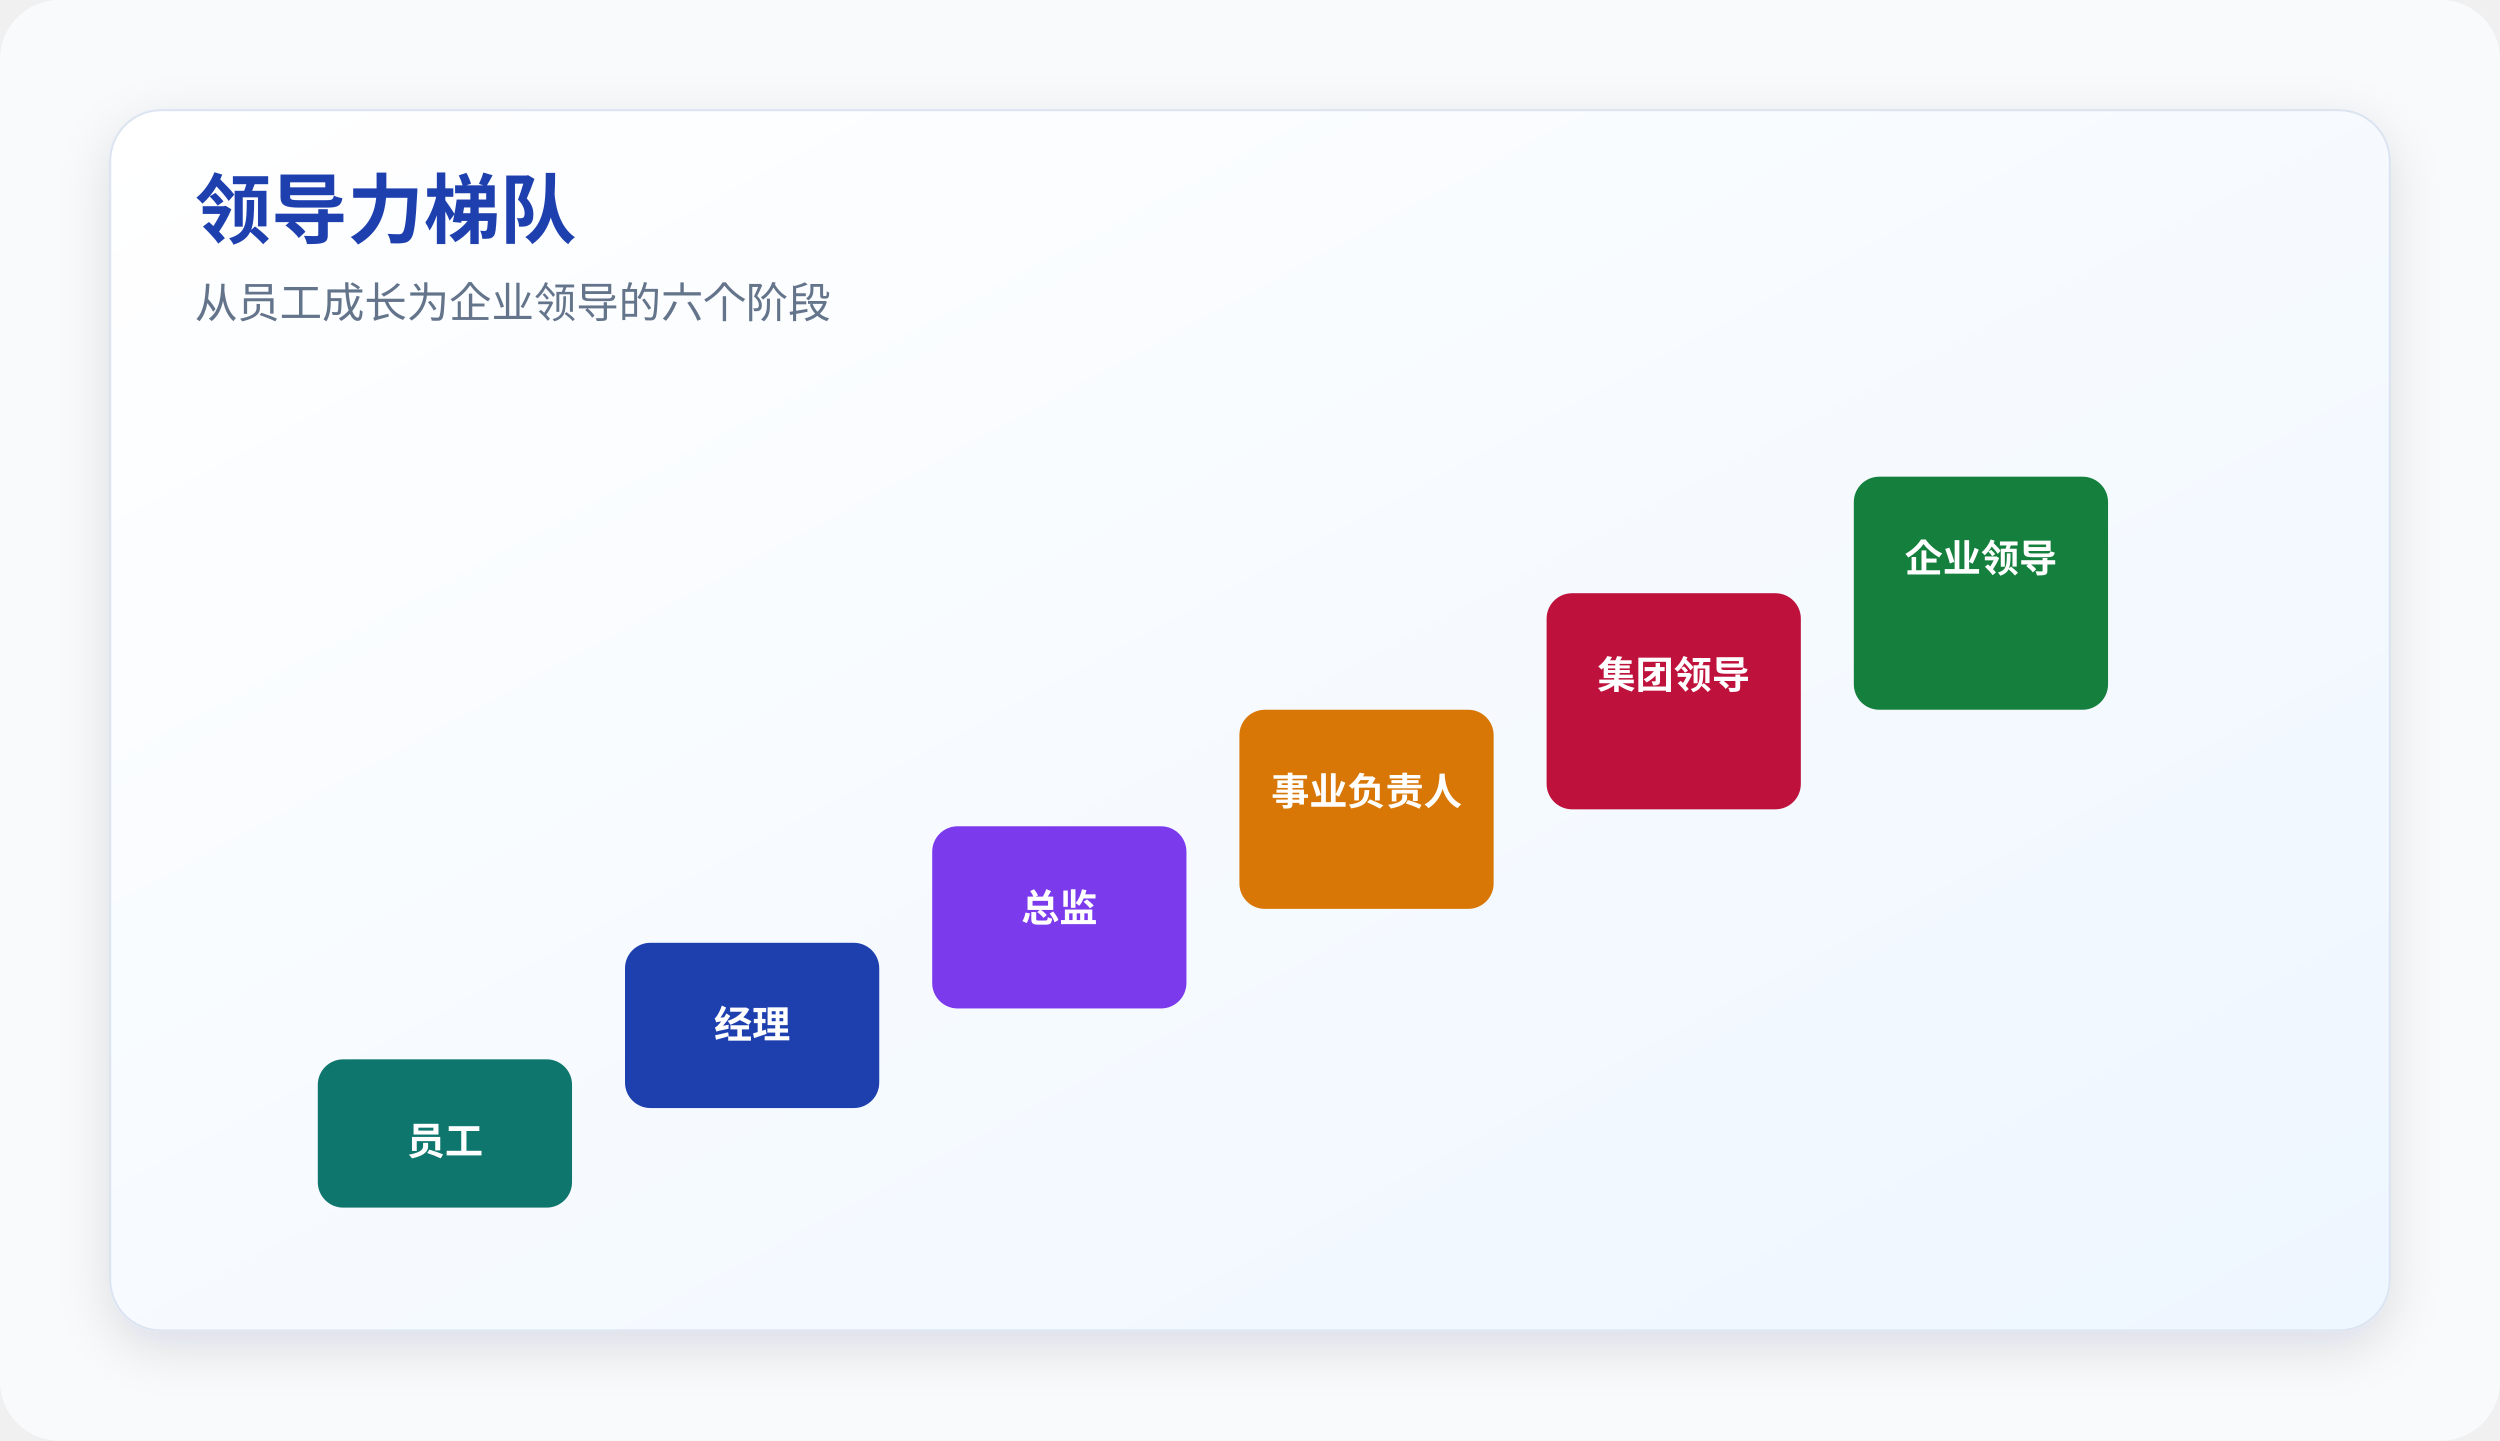
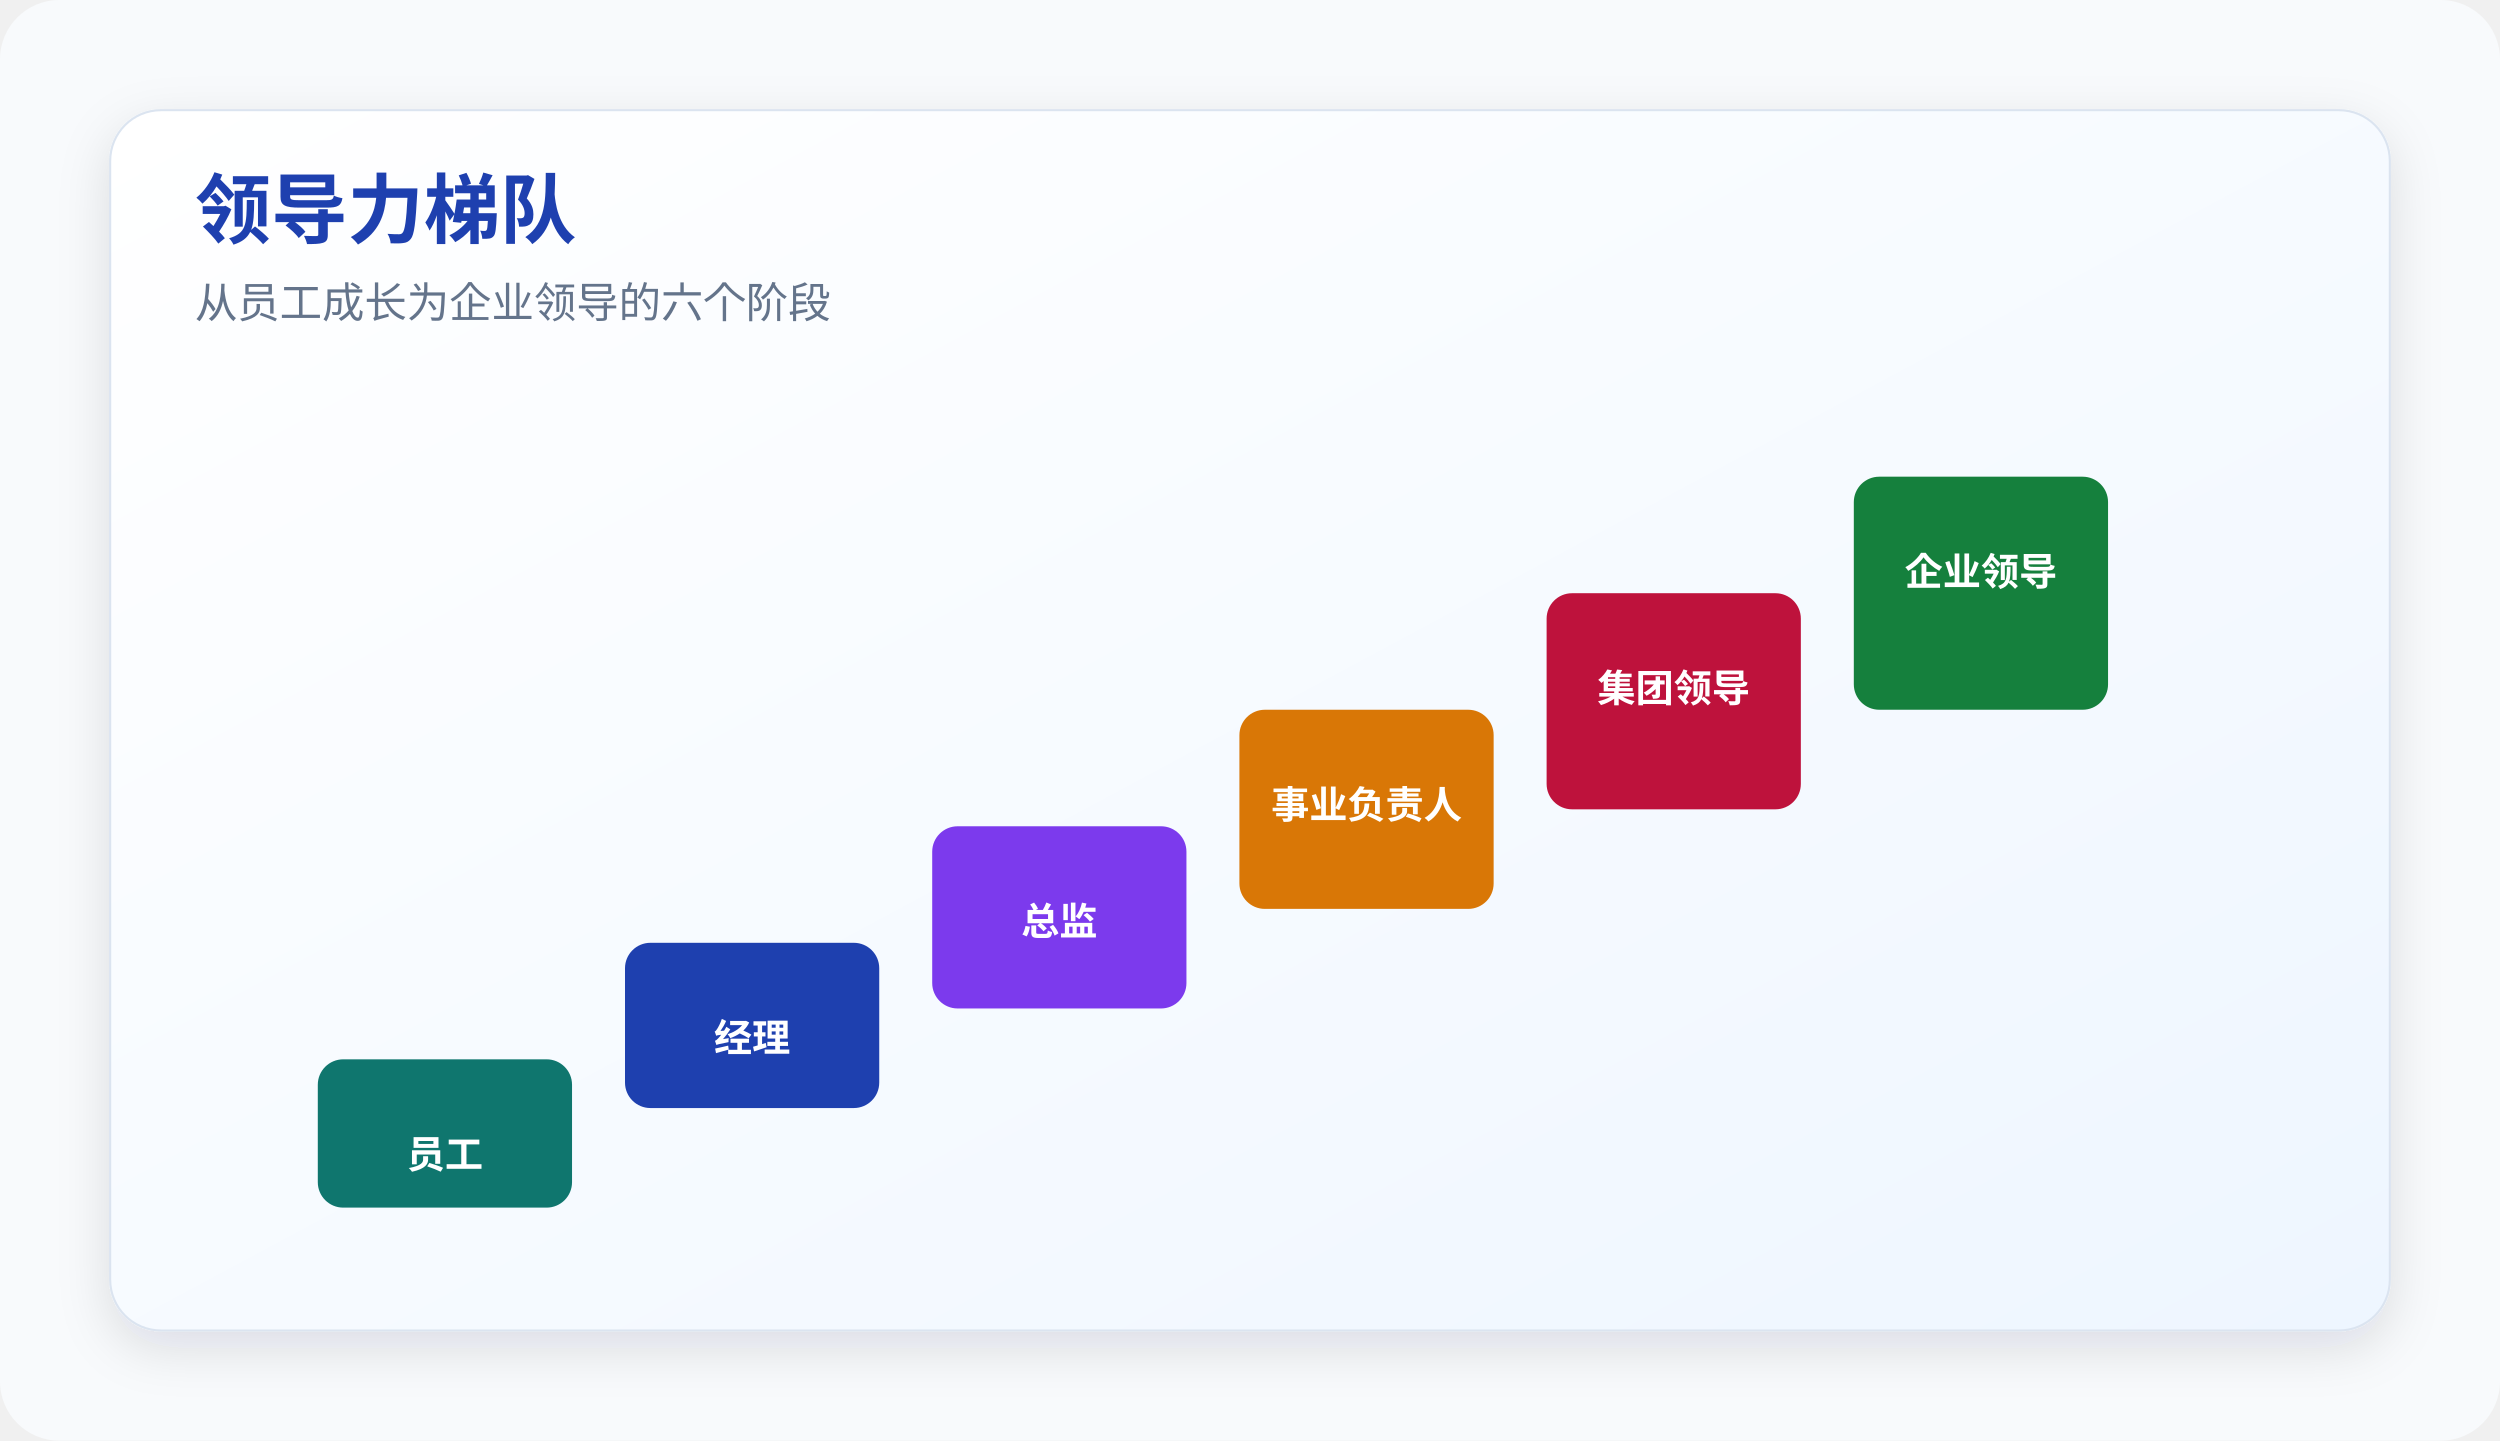
<svg xmlns="http://www.w3.org/2000/svg" width="1180" height="680" viewBox="0 0 1180 680" role="img" aria-label="领导力梯队">
  <defs>
    <linearGradient id="bg" x1="0" y1="0" x2="1" y2="1">
      <stop offset="0" stop-color="#ffffff" />
      <stop offset="1" stop-color="#eef6ff" />
    </linearGradient>
    <filter id="shadow" x="-20%" y="-20%" width="140%" height="140%">
      <feDropShadow dx="0" dy="8" stdDeviation="12" flood-color="#0f172a" flood-opacity="0.12" />
    </filter>
  </defs>
  <rect width="1180" height="680" rx="28" fill="#f8fafc" />
  <rect x="52" y="52" width="1076" height="576" rx="24" fill="url(#bg)" stroke="#dbe4f0" filter="url(#shadow)" />
  <text x="92" y="112" text-anchor="start" font-family="-apple-system,BlinkMacSystemFont,'Segoe UI','Microsoft YaHei',Arial,sans-serif" font-size="36" font-weight="800" fill="#1e40af">领导力梯队</text>
  <text x="92" y="150" text-anchor="start" font-family="-apple-system,BlinkMacSystemFont,'Segoe UI','Microsoft YaHei',Arial,sans-serif" font-size="20" font-weight="500" fill="#64748b">从员工成长为企业领导的六个阶段</text>
  <rect x="150" y="500" width="120" height="70" rx="12" fill="#0f766e" />
-   <text x="210" y="545" text-anchor="middle" font-family="-apple-system,BlinkMacSystemFont,'Segoe UI','Microsoft YaHei',Arial,sans-serif" font-size="18" font-weight="800" fill="#fff">员工</text>
+   <text x="210" y="545" text-anchor="middle" dominant-baseline="middle" font-family="-apple-system,BlinkMacSystemFont,'Segoe UI','Microsoft YaHei',Arial,sans-serif" font-size="18" font-weight="800" fill="#fff">员工</text>
  <rect x="295" y="445" width="120" height="78" rx="12" fill="#1e40af" />
-   <text x="355" y="490" text-anchor="middle" font-family="-apple-system,BlinkMacSystemFont,'Segoe UI','Microsoft YaHei',Arial,sans-serif" font-size="18" font-weight="800" fill="#fff">经理</text>
+   <text x="355" y="490" text-anchor="middle" dominant-baseline="middle" font-family="-apple-system,BlinkMacSystemFont,'Segoe UI','Microsoft YaHei',Arial,sans-serif" font-size="18" font-weight="800" fill="#fff">经理</text>
  <rect x="440" y="390" width="120" height="86" rx="12" fill="#7c3aed" />
-   <text x="500" y="435" text-anchor="middle" font-family="-apple-system,BlinkMacSystemFont,'Segoe UI','Microsoft YaHei',Arial,sans-serif" font-size="18" font-weight="800" fill="#fff">总监</text>
+   <text x="500" y="435" text-anchor="middle" dominant-baseline="middle" font-family="-apple-system,BlinkMacSystemFont,'Segoe UI','Microsoft YaHei',Arial,sans-serif" font-size="18" font-weight="800" fill="#fff">总监</text>
  <rect x="585" y="335" width="120" height="94" rx="12" fill="#d97706" />
-   <text x="645" y="380" text-anchor="middle" font-family="-apple-system,BlinkMacSystemFont,'Segoe UI','Microsoft YaHei',Arial,sans-serif" font-size="18" font-weight="800" fill="#fff">事业负责人</text>
+   <text x="645" y="380" text-anchor="middle" dominant-baseline="middle" font-family="-apple-system,BlinkMacSystemFont,'Segoe UI','Microsoft YaHei',Arial,sans-serif" font-size="18" font-weight="800" fill="#fff">事业负责人</text>
  <rect x="730" y="280" width="120" height="102" rx="12" fill="#be123c" />
-   <text x="790" y="325" text-anchor="middle" font-family="-apple-system,BlinkMacSystemFont,'Segoe UI','Microsoft YaHei',Arial,sans-serif" font-size="18" font-weight="800" fill="#fff">集团领导</text>
+   <text x="790" y="325" text-anchor="middle" dominant-baseline="middle" font-family="-apple-system,BlinkMacSystemFont,'Segoe UI','Microsoft YaHei',Arial,sans-serif" font-size="18" font-weight="800" fill="#fff">集团领导</text>
  <rect x="875" y="225" width="120" height="110" rx="12" fill="#15803d" />
-   <text x="935" y="270" text-anchor="middle" font-family="-apple-system,BlinkMacSystemFont,'Segoe UI','Microsoft YaHei',Arial,sans-serif" font-size="18" font-weight="800" fill="#fff">企业领导</text>
+   <text x="935" y="270" text-anchor="middle" dominant-baseline="middle" font-family="-apple-system,BlinkMacSystemFont,'Segoe UI','Microsoft YaHei',Arial,sans-serif" font-size="18" font-weight="800" fill="#fff">企业领导</text>
</svg>
